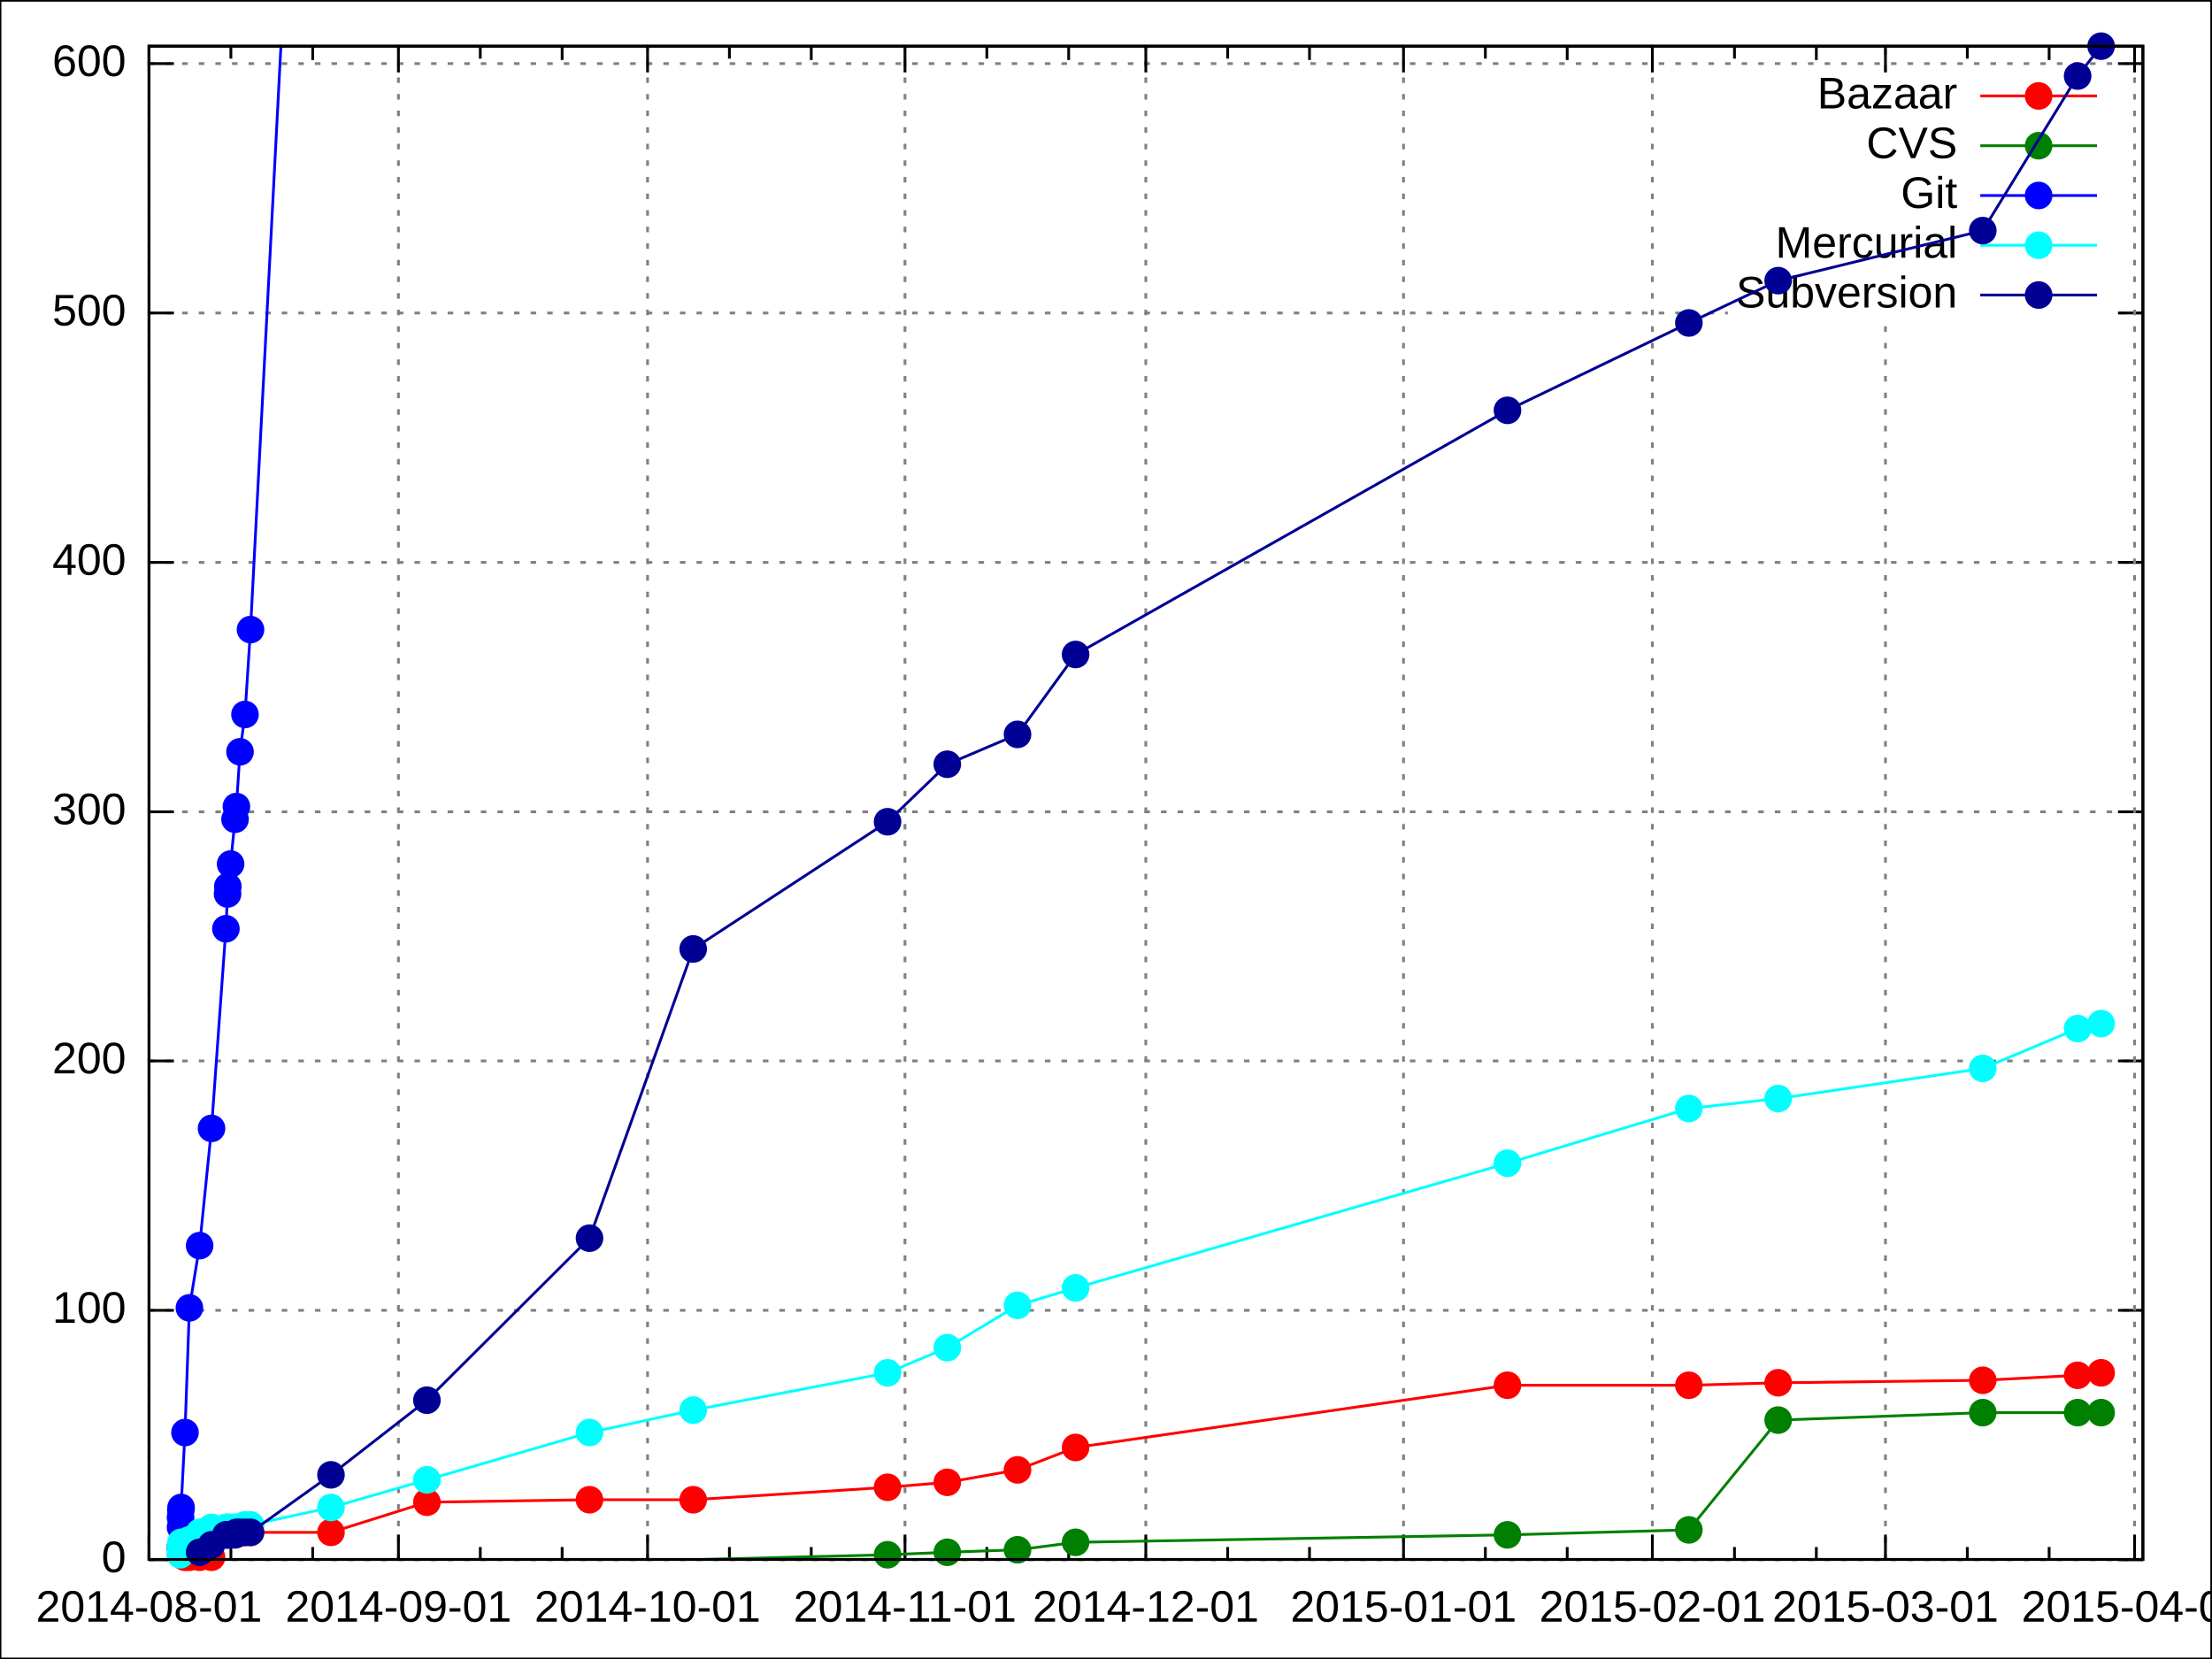
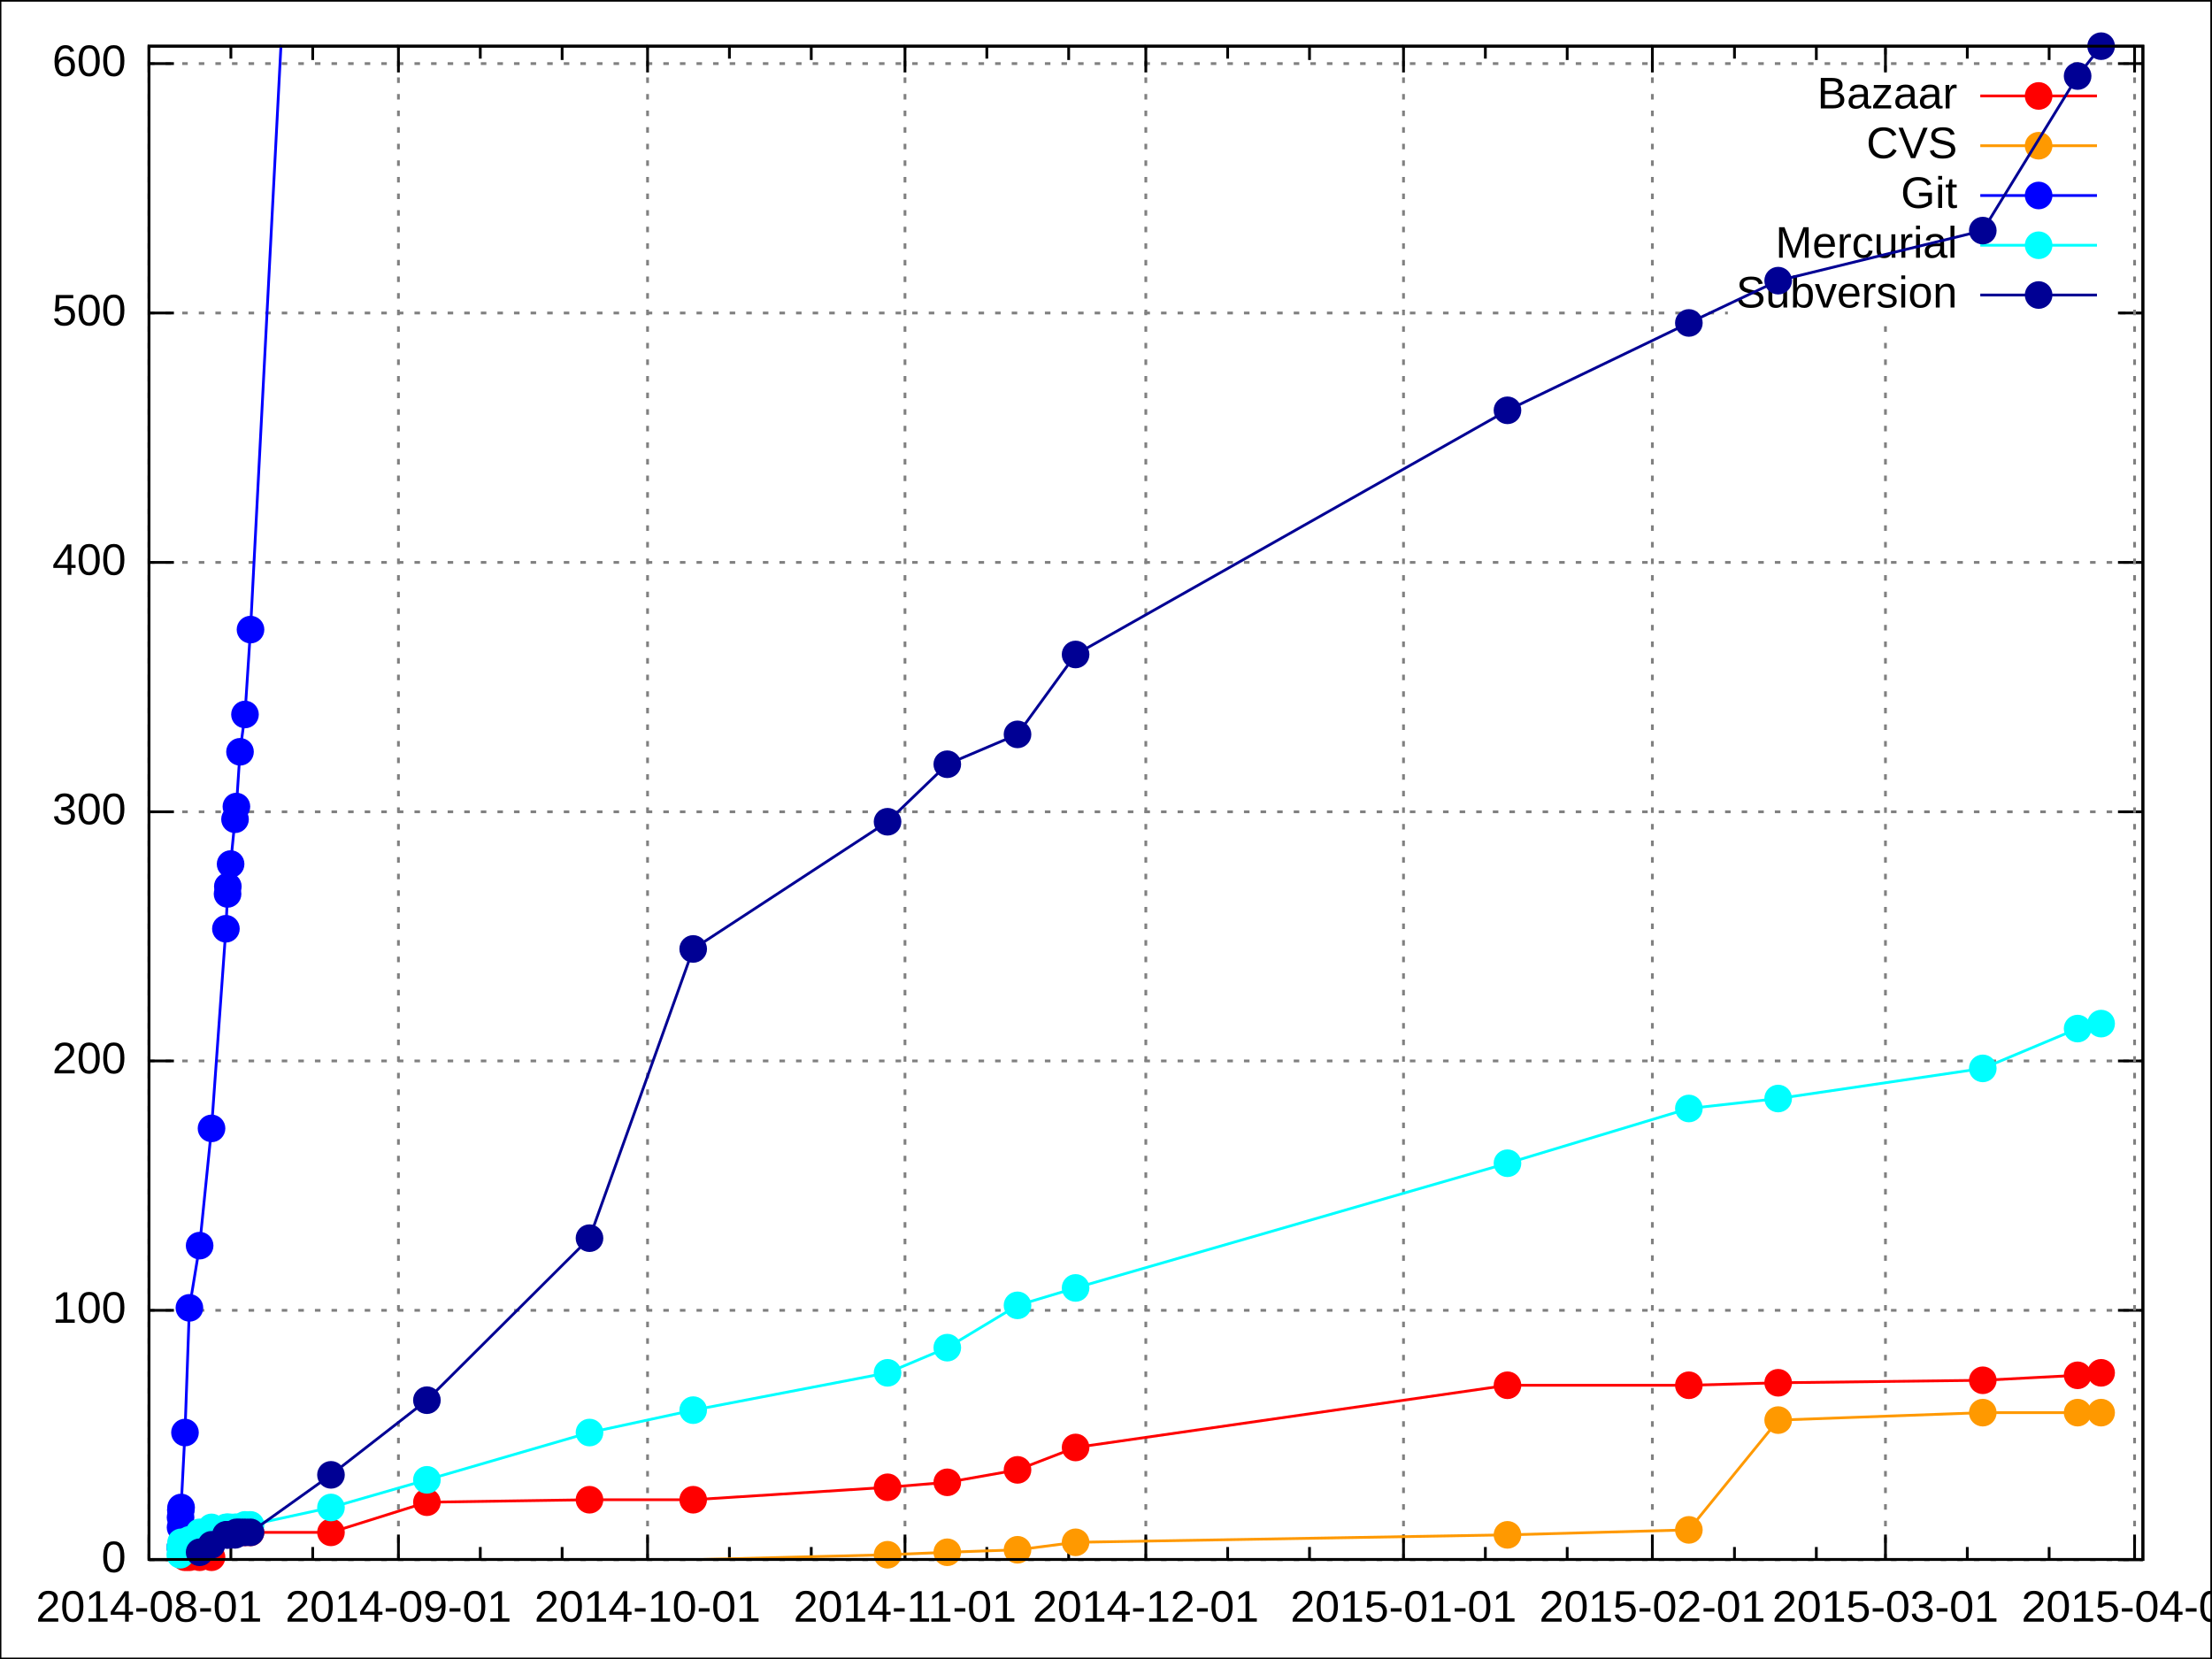
<svg xmlns="http://www.w3.org/2000/svg" xmlns:xlink="http://www.w3.org/1999/xlink" width="800" height="600" viewBox="0 0 800 600">
  <g id="gnuplot_canvas">
    <rect x="0" y="0" width="800" height="600" fill="none" />
    <defs>
      <circle id="gpDot" r="0.5" stroke-width="0.5" />
      <path id="gpPt0" stroke-width="0.222" stroke="currentColor" d="M-1,0 h2 M0,-1 v2" />
      <path id="gpPt1" stroke-width="0.222" stroke="currentColor" d="M-1,-1 L1,1 M1,-1 L-1,1" />
      <path id="gpPt2" stroke-width="0.222" stroke="currentColor" d="M-1,0 L1,0 M0,-1 L0,1 M-1,-1 L1,1 M-1,1 L1,-1" />
      <rect id="gpPt3" stroke-width="0.222" stroke="currentColor" x="-1" y="-1" width="2" height="2" />
      <rect id="gpPt4" stroke-width="0.222" stroke="currentColor" fill="currentColor" x="-1" y="-1" width="2" height="2" />
      <circle id="gpPt5" stroke-width="0.222" stroke="currentColor" cx="0" cy="0" r="1" />
      <use xlink:href="#gpPt5" id="gpPt6" fill="currentColor" stroke="none" />
      <path id="gpPt7" stroke-width="0.222" stroke="currentColor" d="M0,-1.33 L-1.33,0.67 L1.33,0.67 z" />
      <use xlink:href="#gpPt7" id="gpPt8" fill="currentColor" stroke="none" />
      <use xlink:href="#gpPt7" id="gpPt9" stroke="currentColor" transform="rotate(180)" />
      <use xlink:href="#gpPt9" id="gpPt10" fill="currentColor" stroke="none" />
      <use xlink:href="#gpPt3" id="gpPt11" stroke="currentColor" transform="rotate(45)" />
      <use xlink:href="#gpPt11" id="gpPt12" fill="currentColor" stroke="none" />
    </defs>
    <g style="fill:none; color:white; stroke:currentColor; stroke-width:1.00; stroke-linecap:butt; stroke-linejoin:miter">
</g>
    <g style="fill:none; color:black; stroke:currentColor; stroke-width:1.00; stroke-linecap:butt; stroke-linejoin:miter">
      <g style="stroke:none; shape-rendering:crispEdges">
        <polygon fill="rgb(255, 255, 255)" points="0.0,600.0 799.9,600.0 799.9,0.1 0.0,0.1 " />
      </g>
      <path stroke="black" d="M0.0,600.0 L0.0,0.1 L799.9,0.1 L799.9,600.0 L0.0,600.0  h0.01" />
    </g>
    <g style="fill:none; color:gray; stroke:currentColor; stroke-width:1.00; stroke-linecap:butt; stroke-linejoin:miter">
      <path stroke="gray" stroke-dasharray=" 2,4" class="gridline" d="M53.9,564.1 L775.0,564.1  h0.01" />
    </g>
    <g style="fill:none; color:black; stroke:currentColor; stroke-width:1.00; stroke-linecap:butt; stroke-linejoin:miter">
      <path stroke="black" d="M53.9,564.1 L62.9,564.1 M775.0,564.1 L766.0,564.1  h0.01" />
      <g transform="translate(45.6,568.6)" style="stroke:none; fill:black; font-family:Arial; font-size:12.00pt; text-anchor:end">
        <text> 0</text>
      </g>
    </g>
    <g style="fill:none; color:gray; stroke:currentColor; stroke-width:1.00; stroke-linecap:butt; stroke-linejoin:miter">
      <path stroke="gray" stroke-dasharray=" 2,4" class="gridline" d="M53.9,473.9 L775.0,473.9  h0.01" />
    </g>
    <g style="fill:none; color:black; stroke:currentColor; stroke-width:1.00; stroke-linecap:butt; stroke-linejoin:miter">
      <path stroke="black" d="M53.9,473.9 L62.9,473.9 M775.0,473.9 L766.0,473.9  h0.01" />
      <g transform="translate(45.6,478.4)" style="stroke:none; fill:black; font-family:Arial; font-size:12.00pt; text-anchor:end">
        <text> 100</text>
      </g>
    </g>
    <g style="fill:none; color:gray; stroke:currentColor; stroke-width:1.00; stroke-linecap:butt; stroke-linejoin:miter">
      <path stroke="gray" stroke-dasharray=" 2,4" class="gridline" d="M53.9,383.7 L775.0,383.7  h0.01" />
    </g>
    <g style="fill:none; color:black; stroke:currentColor; stroke-width:1.00; stroke-linecap:butt; stroke-linejoin:miter">
      <path stroke="black" d="M53.9,383.7 L62.9,383.7 M775.0,383.7 L766.0,383.7  h0.01" />
      <g transform="translate(45.6,388.2)" style="stroke:none; fill:black; font-family:Arial; font-size:12.00pt; text-anchor:end">
        <text> 200</text>
      </g>
    </g>
    <g style="fill:none; color:gray; stroke:currentColor; stroke-width:1.00; stroke-linecap:butt; stroke-linejoin:miter">
      <path stroke="gray" stroke-dasharray=" 2,4" class="gridline" d="M53.9,293.6 L775.0,293.6  h0.01" />
    </g>
    <g style="fill:none; color:black; stroke:currentColor; stroke-width:1.00; stroke-linecap:butt; stroke-linejoin:miter">
      <path stroke="black" d="M53.9,293.6 L62.9,293.6 M775.0,293.6 L766.0,293.6  h0.01" />
      <g transform="translate(45.6,298.1)" style="stroke:none; fill:black; font-family:Arial; font-size:12.00pt; text-anchor:end">
        <text> 300</text>
      </g>
    </g>
    <g style="fill:none; color:gray; stroke:currentColor; stroke-width:1.00; stroke-linecap:butt; stroke-linejoin:miter">
      <path stroke="gray" stroke-dasharray=" 2,4" class="gridline" d="M53.9,203.4 L775.0,203.4  h0.01" />
    </g>
    <g style="fill:none; color:black; stroke:currentColor; stroke-width:1.00; stroke-linecap:butt; stroke-linejoin:miter">
      <path stroke="black" d="M53.9,203.4 L62.9,203.4 M775.0,203.4 L766.0,203.4  h0.01" />
      <g transform="translate(45.6,207.9)" style="stroke:none; fill:black; font-family:Arial; font-size:12.00pt; text-anchor:end">
        <text> 400</text>
      </g>
    </g>
    <g style="fill:none; color:gray; stroke:currentColor; stroke-width:1.00; stroke-linecap:butt; stroke-linejoin:miter">
      <path stroke="gray" stroke-dasharray=" 2,4" class="gridline" d="M53.9,113.2 L624.9,113.2 M766.7,113.2 L775.0,113.2  h0.01" />
    </g>
    <g style="fill:none; color:black; stroke:currentColor; stroke-width:1.00; stroke-linecap:butt; stroke-linejoin:miter">
      <path stroke="black" d="M53.9,113.2 L62.9,113.2 M775.0,113.2 L766.0,113.2  h0.01" />
      <g transform="translate(45.6,117.7)" style="stroke:none; fill:black; font-family:Arial; font-size:12.00pt; text-anchor:end">
        <text> 500</text>
      </g>
    </g>
    <g style="fill:none; color:gray; stroke:currentColor; stroke-width:1.00; stroke-linecap:butt; stroke-linejoin:miter">
      <path stroke="gray" stroke-dasharray=" 2,4" class="gridline" d="M53.9,23.0 L775.0,23.0  h0.01" />
    </g>
    <g style="fill:none; color:black; stroke:currentColor; stroke-width:1.00; stroke-linecap:butt; stroke-linejoin:miter">
      <path stroke="black" d="M53.9,23.0 L62.9,23.0 M775.0,23.0 L766.0,23.0  h0.01" />
      <g transform="translate(45.6,27.5)" style="stroke:none; fill:black; font-family:Arial; font-size:12.00pt; text-anchor:end">
        <text> 600</text>
      </g>
    </g>
    <g style="fill:none; color:gray; stroke:currentColor; stroke-width:1.00; stroke-linecap:butt; stroke-linejoin:miter">
      <path stroke="gray" stroke-dasharray=" 2,4" class="gridline" d="M53.9,564.0 L53.9,16.7  h0.01" />
    </g>
    <g style="fill:none; color:black; stroke:currentColor; stroke-width:1.00; stroke-linecap:butt; stroke-linejoin:miter">
      <path stroke="black" d="M53.9,564.0 L53.9,555.0 M53.9,16.7 L53.9,25.7  h0.01" />
      <g transform="translate(53.9,586.5)" style="stroke:none; fill:black; font-family:Arial; font-size:12.00pt; text-anchor:middle">
        <text>2014-08-01</text>
      </g>
      <path stroke="black" d="M83.5,564.0 L83.5,559.5 M83.5,16.7 L83.5,21.2 M113.1,564.0 L113.1,559.5 M113.1,16.7 L113.1,21.2     h0.01" />
    </g>
    <g style="fill:none; color:gray; stroke:currentColor; stroke-width:1.00; stroke-linecap:butt; stroke-linejoin:miter">
      <path stroke="gray" stroke-dasharray=" 2,4" class="gridline" d="M144.1,564.0 L144.1,16.7  h0.01" />
    </g>
    <g style="fill:none; color:black; stroke:currentColor; stroke-width:1.00; stroke-linecap:butt; stroke-linejoin:miter">
      <path stroke="black" d="M144.1,564.0 L144.1,555.0 M144.1,16.7 L144.1,25.7  h0.01" />
      <g transform="translate(144.1,586.5)" style="stroke:none; fill:black; font-family:Arial; font-size:12.00pt; text-anchor:middle">
        <text>2014-09-01</text>
      </g>
      <path stroke="black" d="M173.7,564.0 L173.7,559.5 M173.7,16.7 L173.7,21.2 M203.3,564.0 L203.3,559.5 M203.3,16.7 L203.3,21.2     h0.01" />
    </g>
    <g style="fill:none; color:gray; stroke:currentColor; stroke-width:1.00; stroke-linecap:butt; stroke-linejoin:miter">
      <path stroke="gray" stroke-dasharray=" 2,4" class="gridline" d="M234.2,564.0 L234.2,16.7  h0.01" />
    </g>
    <g style="fill:none; color:black; stroke:currentColor; stroke-width:1.00; stroke-linecap:butt; stroke-linejoin:miter">
      <path stroke="black" d="M234.2,564.0 L234.2,555.0 M234.2,16.7 L234.2,25.7  h0.01" />
      <g transform="translate(234.2,586.5)" style="stroke:none; fill:black; font-family:Arial; font-size:12.00pt; text-anchor:middle">
        <text>2014-10-01</text>
      </g>
      <path stroke="black" d="M263.8,564.0 L263.8,559.5 M263.8,16.7 L263.8,21.2 M293.4,564.0 L293.4,559.5 M293.4,16.7 L293.4,21.2     h0.01" />
    </g>
    <g style="fill:none; color:gray; stroke:currentColor; stroke-width:1.00; stroke-linecap:butt; stroke-linejoin:miter">
      <path stroke="gray" stroke-dasharray=" 2,4" class="gridline" d="M327.3,564.0 L327.3,16.7  h0.01" />
    </g>
    <g style="fill:none; color:black; stroke:currentColor; stroke-width:1.00; stroke-linecap:butt; stroke-linejoin:miter">
      <path stroke="black" d="M327.3,564.0 L327.3,555.0 M327.3,16.7 L327.3,25.7  h0.01" />
      <g transform="translate(327.3,586.5)" style="stroke:none; fill:black; font-family:Arial; font-size:12.00pt; text-anchor:middle">
        <text>2014-11-01</text>
      </g>
      <path stroke="black" d="M356.9,564.0 L356.9,559.5 M356.9,16.7 L356.9,21.2 M386.5,564.0 L386.5,559.5 M386.5,16.7 L386.5,21.2     h0.01" />
    </g>
    <g style="fill:none; color:gray; stroke:currentColor; stroke-width:1.00; stroke-linecap:butt; stroke-linejoin:miter">
      <path stroke="gray" stroke-dasharray=" 2,4" class="gridline" d="M414.4,564.0 L414.4,16.7  h0.01" />
    </g>
    <g style="fill:none; color:black; stroke:currentColor; stroke-width:1.00; stroke-linecap:butt; stroke-linejoin:miter">
      <path stroke="black" d="M414.4,564.0 L414.4,555.0 M414.4,16.7 L414.4,25.7  h0.01" />
      <g transform="translate(414.4,586.5)" style="stroke:none; fill:black; font-family:Arial; font-size:12.00pt; text-anchor:middle">
        <text>2014-12-01</text>
      </g>
      <path stroke="black" d="M444.0,564.0 L444.0,559.5 M444.0,16.7 L444.0,21.2 M473.6,564.0 L473.6,559.5 M473.6,16.7 L473.6,21.2     h0.01" />
    </g>
    <g style="fill:none; color:gray; stroke:currentColor; stroke-width:1.00; stroke-linecap:butt; stroke-linejoin:miter">
      <path stroke="gray" stroke-dasharray=" 2,4" class="gridline" d="M507.6,564.0 L507.6,16.7  h0.01" />
    </g>
    <g style="fill:none; color:black; stroke:currentColor; stroke-width:1.00; stroke-linecap:butt; stroke-linejoin:miter">
      <path stroke="black" d="M507.6,564.0 L507.6,555.0 M507.6,16.7 L507.6,25.7  h0.01" />
      <g transform="translate(507.6,586.5)" style="stroke:none; fill:black; font-family:Arial; font-size:12.00pt; text-anchor:middle">
        <text>2015-01-01</text>
      </g>
      <path stroke="black" d="M537.2,564.0 L537.2,559.5 M537.2,16.7 L537.2,21.2 M566.8,564.0 L566.8,559.5 M566.8,16.7 L566.8,21.2     h0.01" />
    </g>
    <g style="fill:none; color:gray; stroke:currentColor; stroke-width:1.00; stroke-linecap:butt; stroke-linejoin:miter">
      <path stroke="gray" stroke-dasharray=" 2,4" class="gridline" d="M597.6,564.0 L597.6,16.7  h0.01" />
    </g>
    <g style="fill:none; color:black; stroke:currentColor; stroke-width:1.00; stroke-linecap:butt; stroke-linejoin:miter">
      <path stroke="black" d="M597.6,564.0 L597.6,555.0 M597.6,16.7 L597.6,25.7  h0.01" />
      <g transform="translate(597.6,586.5)" style="stroke:none; fill:black; font-family:Arial; font-size:12.00pt; text-anchor:middle">
        <text>2015-02-01</text>
      </g>
      <path stroke="black" d="M627.3,564.0 L627.3,559.5 M627.3,16.7 L627.3,21.2 M656.9,564.0 L656.9,559.5 M656.9,16.7 L656.9,21.2     h0.01" />
    </g>
    <g style="fill:none; color:gray; stroke:currentColor; stroke-width:1.00; stroke-linecap:butt; stroke-linejoin:miter">
      <path stroke="gray" stroke-dasharray=" 2,4" class="gridline" d="M681.9,564.0 L681.9,115.7 M681.9,25.7 L681.9,16.7  h0.01" />
    </g>
    <g style="fill:none; color:black; stroke:currentColor; stroke-width:1.00; stroke-linecap:butt; stroke-linejoin:miter">
      <path stroke="black" d="M681.9,564.0 L681.9,555.0 M681.9,16.7 L681.9,25.7  h0.01" />
      <g transform="translate(681.9,586.5)" style="stroke:none; fill:black; font-family:Arial; font-size:12.00pt; text-anchor:middle">
        <text>2015-03-01</text>
      </g>
      <path stroke="black" d="M711.5,564.0 L711.5,559.5 M711.5,16.7 L711.5,21.2 M741.1,564.0 L741.1,559.5 M741.1,16.7 L741.1,21.2     h0.01" />
    </g>
    <g style="fill:none; color:gray; stroke:currentColor; stroke-width:1.00; stroke-linecap:butt; stroke-linejoin:miter">
      <path stroke="gray" stroke-dasharray=" 2,4" class="gridline" d="M772.0,564.0 L772.0,16.7  h0.01" />
    </g>
    <g style="fill:none; color:black; stroke:currentColor; stroke-width:1.00; stroke-linecap:butt; stroke-linejoin:miter">
      <path stroke="black" d="M772.0,564.0 L772.0,555.0 M772.0,16.7 L772.0,25.7  h0.01" />
      <g transform="translate(772.0,586.5)" style="stroke:none; fill:black; font-family:Arial; font-size:12.00pt; text-anchor:middle">
        <text>2015-04-01</text>
      </g>
      <path stroke="black" d="M53.9,16.7 L53.9,564.0 L775.0,564.0 L775.0,16.7 L53.9,16.7 Z  h0.01" />
    </g>
    <g id="gnuplot_plot_1">
      <g style="fill:none; color:red; stroke:currentColor; stroke-width:1.00; stroke-linecap:butt; stroke-linejoin:miter">
        <g transform="translate(707.9,39.2)" style="stroke:none; fill:black; font-family:Arial; font-size:12.00pt; text-anchor:end">
          <text>Bazaar</text>
        </g>
        <path d="M716.2,34.7 L758.4,34.7 M65.6,564.0 L66.9,563.2 L68.5,563.2 L72.2,563.2 L76.5,563.2 L81.7,554.2    L82.3,554.2 L82.4,554.2 L83.4,554.2 L85.0,554.2 L85.5,554.2 L86.8,554.2 L88.6,554.2 L90.6,554.2    L119.7,554.2 L154.4,543.3 L213.2,542.4 L250.7,542.4 L321.0,537.9 L342.6,536.1 L368.0,531.6 L389.0,523.5    L545.2,501.0 L610.8,501.0 L643.1,500.1 L717.1,499.2 L751.4,497.4 L759.9,496.5  h0.01" />
        <use xlink:href="#gpPt6" transform="translate(66.9,563.2) scale(4.50)" />
        <use xlink:href="#gpPt6" transform="translate(68.5,563.2) scale(4.50)" />
        <use xlink:href="#gpPt6" transform="translate(72.2,563.2) scale(4.50)" />
        <use xlink:href="#gpPt6" transform="translate(76.5,563.2) scale(4.50)" />
        <use xlink:href="#gpPt6" transform="translate(81.7,554.2) scale(4.50)" />
        <use xlink:href="#gpPt6" transform="translate(82.3,554.2) scale(4.50)" />
        <use xlink:href="#gpPt6" transform="translate(82.4,554.2) scale(4.50)" />
        <use xlink:href="#gpPt6" transform="translate(83.4,554.2) scale(4.50)" />
        <use xlink:href="#gpPt6" transform="translate(85.0,554.2) scale(4.50)" />
        <use xlink:href="#gpPt6" transform="translate(85.5,554.2) scale(4.50)" />
        <use xlink:href="#gpPt6" transform="translate(86.8,554.2) scale(4.50)" />
        <use xlink:href="#gpPt6" transform="translate(88.6,554.2) scale(4.50)" />
        <use xlink:href="#gpPt6" transform="translate(90.6,554.2) scale(4.50)" />
        <use xlink:href="#gpPt6" transform="translate(119.7,554.2) scale(4.50)" />
        <use xlink:href="#gpPt6" transform="translate(154.4,543.3) scale(4.50)" />
        <use xlink:href="#gpPt6" transform="translate(213.2,542.4) scale(4.50)" />
        <use xlink:href="#gpPt6" transform="translate(250.7,542.4) scale(4.50)" />
        <use xlink:href="#gpPt6" transform="translate(321.0,537.9) scale(4.50)" />
        <use xlink:href="#gpPt6" transform="translate(342.6,536.1) scale(4.50)" />
        <use xlink:href="#gpPt6" transform="translate(368.0,531.6) scale(4.50)" />
        <use xlink:href="#gpPt6" transform="translate(389.0,523.5) scale(4.50)" />
        <use xlink:href="#gpPt6" transform="translate(545.2,501.0) scale(4.50)" />
        <use xlink:href="#gpPt6" transform="translate(610.8,501.0) scale(4.50)" />
        <use xlink:href="#gpPt6" transform="translate(643.1,500.1) scale(4.50)" />
        <use xlink:href="#gpPt6" transform="translate(717.1,499.2) scale(4.50)" />
        <use xlink:href="#gpPt6" transform="translate(751.4,497.4) scale(4.50)" />
        <use xlink:href="#gpPt6" transform="translate(759.9,496.5) scale(4.50)" />
        <use xlink:href="#gpPt6" transform="translate(737.3,34.7) scale(4.50)" />
      </g>
    </g>
    <g id="gnuplot_plot_2">
-       <g style="fill:none; color:green; stroke:currentColor; stroke-width:1.00; stroke-linecap:butt; stroke-linejoin:miter">
+       <g style="fill:none; color:#FF9900; stroke:currentColor; stroke-width:1.00; stroke-linecap:butt; stroke-linejoin:miter">
        <g transform="translate(707.9,57.2)" style="stroke:none; fill:black; font-family:Arial; font-size:12.00pt; text-anchor:end">
          <text>CVS</text>
        </g>
        <path d="M716.2,52.7 L758.4,52.7 M254.3,564.0 L321.0,562.3 L342.6,561.4 L368.0,560.5 L389.0,557.8 L545.2,555.1    L610.8,553.3 L643.1,513.6 L717.1,510.9 L751.4,510.9 L759.9,510.9  h0.01" />
        <use xlink:href="#gpPt6" transform="translate(321.0,562.3) scale(4.50)" />
        <use xlink:href="#gpPt6" transform="translate(342.6,561.4) scale(4.50)" />
        <use xlink:href="#gpPt6" transform="translate(368.0,560.5) scale(4.50)" />
        <use xlink:href="#gpPt6" transform="translate(389.0,557.8) scale(4.50)" />
        <use xlink:href="#gpPt6" transform="translate(545.2,555.1) scale(4.50)" />
        <use xlink:href="#gpPt6" transform="translate(610.8,553.3) scale(4.50)" />
        <use xlink:href="#gpPt6" transform="translate(643.1,513.6) scale(4.50)" />
        <use xlink:href="#gpPt6" transform="translate(717.1,510.9) scale(4.50)" />
        <use xlink:href="#gpPt6" transform="translate(751.4,510.9) scale(4.50)" />
        <use xlink:href="#gpPt6" transform="translate(759.9,510.9) scale(4.50)" />
        <use xlink:href="#gpPt6" transform="translate(737.3,52.7) scale(4.50)" />
      </g>
    </g>
    <g id="gnuplot_plot_3">
      <g style="fill:none; color:blue; stroke:currentColor; stroke-width:1.00; stroke-linecap:butt; stroke-linejoin:miter">
        <g transform="translate(707.9,75.2)" style="stroke:none; fill:black; font-family:Arial; font-size:12.00pt; text-anchor:end">
          <text>Git</text>
        </g>
        <path d="M716.2,70.7 L758.4,70.7 M64.4,564.0 L65.2,559.6 L65.3,552.4 L65.3,548.8 L65.4,546.1 L65.5,545.2    L66.9,518.1 L68.5,473.0 L72.2,450.5 L76.5,408.1 L81.7,335.9 L82.3,323.3 L82.4,320.6 L83.4,312.5    L85.0,296.3 L85.5,291.7 L86.8,271.9 L88.6,258.4 L90.6,227.7 L101.6,16.7  h0.01" />
        <use xlink:href="#gpPt6" transform="translate(65.2,559.6) scale(4.50)" />
        <use xlink:href="#gpPt6" transform="translate(65.3,552.4) scale(4.50)" />
        <use xlink:href="#gpPt6" transform="translate(65.3,548.8) scale(4.50)" />
        <use xlink:href="#gpPt6" transform="translate(65.4,546.1) scale(4.50)" />
        <use xlink:href="#gpPt6" transform="translate(65.5,545.2) scale(4.50)" />
        <use xlink:href="#gpPt6" transform="translate(66.9,518.1) scale(4.50)" />
        <use xlink:href="#gpPt6" transform="translate(68.5,473.0) scale(4.50)" />
        <use xlink:href="#gpPt6" transform="translate(72.2,450.5) scale(4.50)" />
        <use xlink:href="#gpPt6" transform="translate(76.5,408.1) scale(4.50)" />
        <use xlink:href="#gpPt6" transform="translate(81.7,335.9) scale(4.50)" />
        <use xlink:href="#gpPt6" transform="translate(82.3,323.3) scale(4.50)" />
        <use xlink:href="#gpPt6" transform="translate(82.4,320.6) scale(4.50)" />
        <use xlink:href="#gpPt6" transform="translate(83.4,312.5) scale(4.50)" />
        <use xlink:href="#gpPt6" transform="translate(85.0,296.3) scale(4.50)" />
        <use xlink:href="#gpPt6" transform="translate(85.5,291.7) scale(4.50)" />
        <use xlink:href="#gpPt6" transform="translate(86.8,271.9) scale(4.50)" />
        <use xlink:href="#gpPt6" transform="translate(88.6,258.4) scale(4.50)" />
        <use xlink:href="#gpPt6" transform="translate(90.6,227.7) scale(4.50)" />
        <use xlink:href="#gpPt6" transform="translate(737.3,70.7) scale(4.50)" />
      </g>
    </g>
    <g id="gnuplot_plot_4">
      <g style="fill:none; color:cyan; stroke:currentColor; stroke-width:1.00; stroke-linecap:butt; stroke-linejoin:miter">
        <g transform="translate(707.9,93.2)" style="stroke:none; fill:black; font-family:Arial; font-size:12.00pt; text-anchor:end">
          <text>Mercurial</text>
        </g>
        <path d="M716.2,88.7 L758.4,88.7 M64.4,564.0 L65.2,562.3 L65.3,559.6 L65.4,558.7 L65.5,557.8 L66.9,557.8    L68.5,556.9 L72.2,554.2 L76.5,552.4 L81.7,552.4 L82.3,552.4 L82.4,552.4 L83.4,552.4 L85.0,552.4    L85.5,552.4 L86.8,552.4 L88.6,551.5 L90.6,551.5 L119.7,545.2 L154.4,535.2 L213.2,518.1 L250.7,510.0    L321.0,496.5 L342.6,487.4 L368.0,472.1 L389.0,465.8 L545.2,420.7 L610.8,400.9 L643.1,397.3 L717.1,386.4    L751.4,372.0 L759.9,370.2  h0.01" />
        <use xlink:href="#gpPt6" transform="translate(65.2,562.3) scale(4.50)" />
        <use xlink:href="#gpPt6" transform="translate(65.3,559.6) scale(4.50)" />
        <use xlink:href="#gpPt6" transform="translate(65.3,559.6) scale(4.50)" />
        <use xlink:href="#gpPt6" transform="translate(65.4,558.7) scale(4.50)" />
        <use xlink:href="#gpPt6" transform="translate(65.5,557.8) scale(4.50)" />
        <use xlink:href="#gpPt6" transform="translate(66.9,557.8) scale(4.50)" />
        <use xlink:href="#gpPt6" transform="translate(68.5,556.9) scale(4.50)" />
        <use xlink:href="#gpPt6" transform="translate(72.2,554.2) scale(4.50)" />
        <use xlink:href="#gpPt6" transform="translate(76.5,552.4) scale(4.50)" />
        <use xlink:href="#gpPt6" transform="translate(81.7,552.4) scale(4.50)" />
        <use xlink:href="#gpPt6" transform="translate(82.3,552.4) scale(4.50)" />
        <use xlink:href="#gpPt6" transform="translate(82.4,552.4) scale(4.50)" />
        <use xlink:href="#gpPt6" transform="translate(83.4,552.4) scale(4.50)" />
        <use xlink:href="#gpPt6" transform="translate(85.0,552.4) scale(4.50)" />
        <use xlink:href="#gpPt6" transform="translate(85.5,552.4) scale(4.50)" />
        <use xlink:href="#gpPt6" transform="translate(86.8,552.4) scale(4.50)" />
        <use xlink:href="#gpPt6" transform="translate(88.6,551.5) scale(4.50)" />
        <use xlink:href="#gpPt6" transform="translate(90.6,551.5) scale(4.50)" />
        <use xlink:href="#gpPt6" transform="translate(119.7,545.2) scale(4.50)" />
        <use xlink:href="#gpPt6" transform="translate(154.4,535.2) scale(4.50)" />
        <use xlink:href="#gpPt6" transform="translate(213.2,518.1) scale(4.50)" />
        <use xlink:href="#gpPt6" transform="translate(250.7,510.0) scale(4.50)" />
        <use xlink:href="#gpPt6" transform="translate(321.0,496.5) scale(4.50)" />
        <use xlink:href="#gpPt6" transform="translate(342.6,487.4) scale(4.50)" />
        <use xlink:href="#gpPt6" transform="translate(368.0,472.1) scale(4.50)" />
        <use xlink:href="#gpPt6" transform="translate(389.0,465.8) scale(4.50)" />
        <use xlink:href="#gpPt6" transform="translate(545.2,420.7) scale(4.50)" />
        <use xlink:href="#gpPt6" transform="translate(610.8,400.9) scale(4.50)" />
        <use xlink:href="#gpPt6" transform="translate(643.1,397.3) scale(4.50)" />
        <use xlink:href="#gpPt6" transform="translate(717.1,386.4) scale(4.50)" />
        <use xlink:href="#gpPt6" transform="translate(751.4,372.0) scale(4.50)" />
        <use xlink:href="#gpPt6" transform="translate(759.9,370.2) scale(4.50)" />
        <use xlink:href="#gpPt6" transform="translate(737.3,88.7) scale(4.50)" />
      </g>
    </g>
    <g id="gnuplot_plot_5">
      <g style="fill:none; color:#000094; stroke:currentColor; stroke-width:1.00; stroke-linecap:butt; stroke-linejoin:miter">
        <g transform="translate(707.9,111.2)" style="stroke:none; fill:black; font-family:Arial; font-size:12.00pt; text-anchor:end">
          <text>Subversion</text>
        </g>
        <path d="M716.2,106.7 L758.4,106.7 M68.6,564.0 L72.2,561.4 L76.5,558.7 L81.7,555.1 L82.3,555.1 L82.4,555.1    L83.4,555.1 L85.0,555.1 L85.5,554.2 L86.8,554.2 L88.6,554.2 L90.6,554.2 L119.7,533.4 L154.4,506.4    L213.2,447.8 L250.7,343.2 L321.0,297.2 L342.6,276.4 L368.0,265.6 L389.0,236.7 L545.2,148.4 L610.8,116.8    L643.1,101.5 L717.1,83.4 L751.4,27.5 L759.9,16.7  h0.01" />
        <use xlink:href="#gpPt6" transform="translate(72.2,561.4) scale(4.50)" />
        <use xlink:href="#gpPt6" transform="translate(76.5,558.7) scale(4.50)" />
        <use xlink:href="#gpPt6" transform="translate(81.7,555.1) scale(4.50)" />
        <use xlink:href="#gpPt6" transform="translate(82.3,555.1) scale(4.50)" />
        <use xlink:href="#gpPt6" transform="translate(82.4,555.1) scale(4.50)" />
        <use xlink:href="#gpPt6" transform="translate(83.4,555.1) scale(4.50)" />
        <use xlink:href="#gpPt6" transform="translate(85.0,555.1) scale(4.50)" />
        <use xlink:href="#gpPt6" transform="translate(85.5,554.2) scale(4.50)" />
        <use xlink:href="#gpPt6" transform="translate(86.8,554.2) scale(4.50)" />
        <use xlink:href="#gpPt6" transform="translate(88.6,554.2) scale(4.50)" />
        <use xlink:href="#gpPt6" transform="translate(90.6,554.2) scale(4.50)" />
        <use xlink:href="#gpPt6" transform="translate(119.7,533.4) scale(4.50)" />
        <use xlink:href="#gpPt6" transform="translate(154.4,506.4) scale(4.50)" />
        <use xlink:href="#gpPt6" transform="translate(213.2,447.8) scale(4.50)" />
        <use xlink:href="#gpPt6" transform="translate(250.7,343.2) scale(4.50)" />
        <use xlink:href="#gpPt6" transform="translate(321.0,297.2) scale(4.50)" />
        <use xlink:href="#gpPt6" transform="translate(342.6,276.4) scale(4.50)" />
        <use xlink:href="#gpPt6" transform="translate(368.0,265.6) scale(4.50)" />
        <use xlink:href="#gpPt6" transform="translate(389.0,236.7) scale(4.50)" />
        <use xlink:href="#gpPt6" transform="translate(545.2,148.4) scale(4.50)" />
        <use xlink:href="#gpPt6" transform="translate(610.8,116.8) scale(4.50)" />
        <use xlink:href="#gpPt6" transform="translate(643.1,101.5) scale(4.50)" />
        <use xlink:href="#gpPt6" transform="translate(717.1,83.4) scale(4.50)" />
        <use xlink:href="#gpPt6" transform="translate(751.4,27.5) scale(4.50)" />
        <use xlink:href="#gpPt6" transform="translate(759.9,16.7) scale(4.50)" />
        <use xlink:href="#gpPt6" transform="translate(737.3,106.7) scale(4.50)" />
      </g>
    </g>
    <g style="fill:none; color:black; stroke:currentColor; stroke-width:1.00; stroke-linecap:butt; stroke-linejoin:miter">
      <path stroke="black" d="M53.9,16.7 L53.9,564.0 L775.0,564.0 L775.0,16.7 L53.9,16.7 Z  h0.01" />
    </g>
  </g>
</svg>
